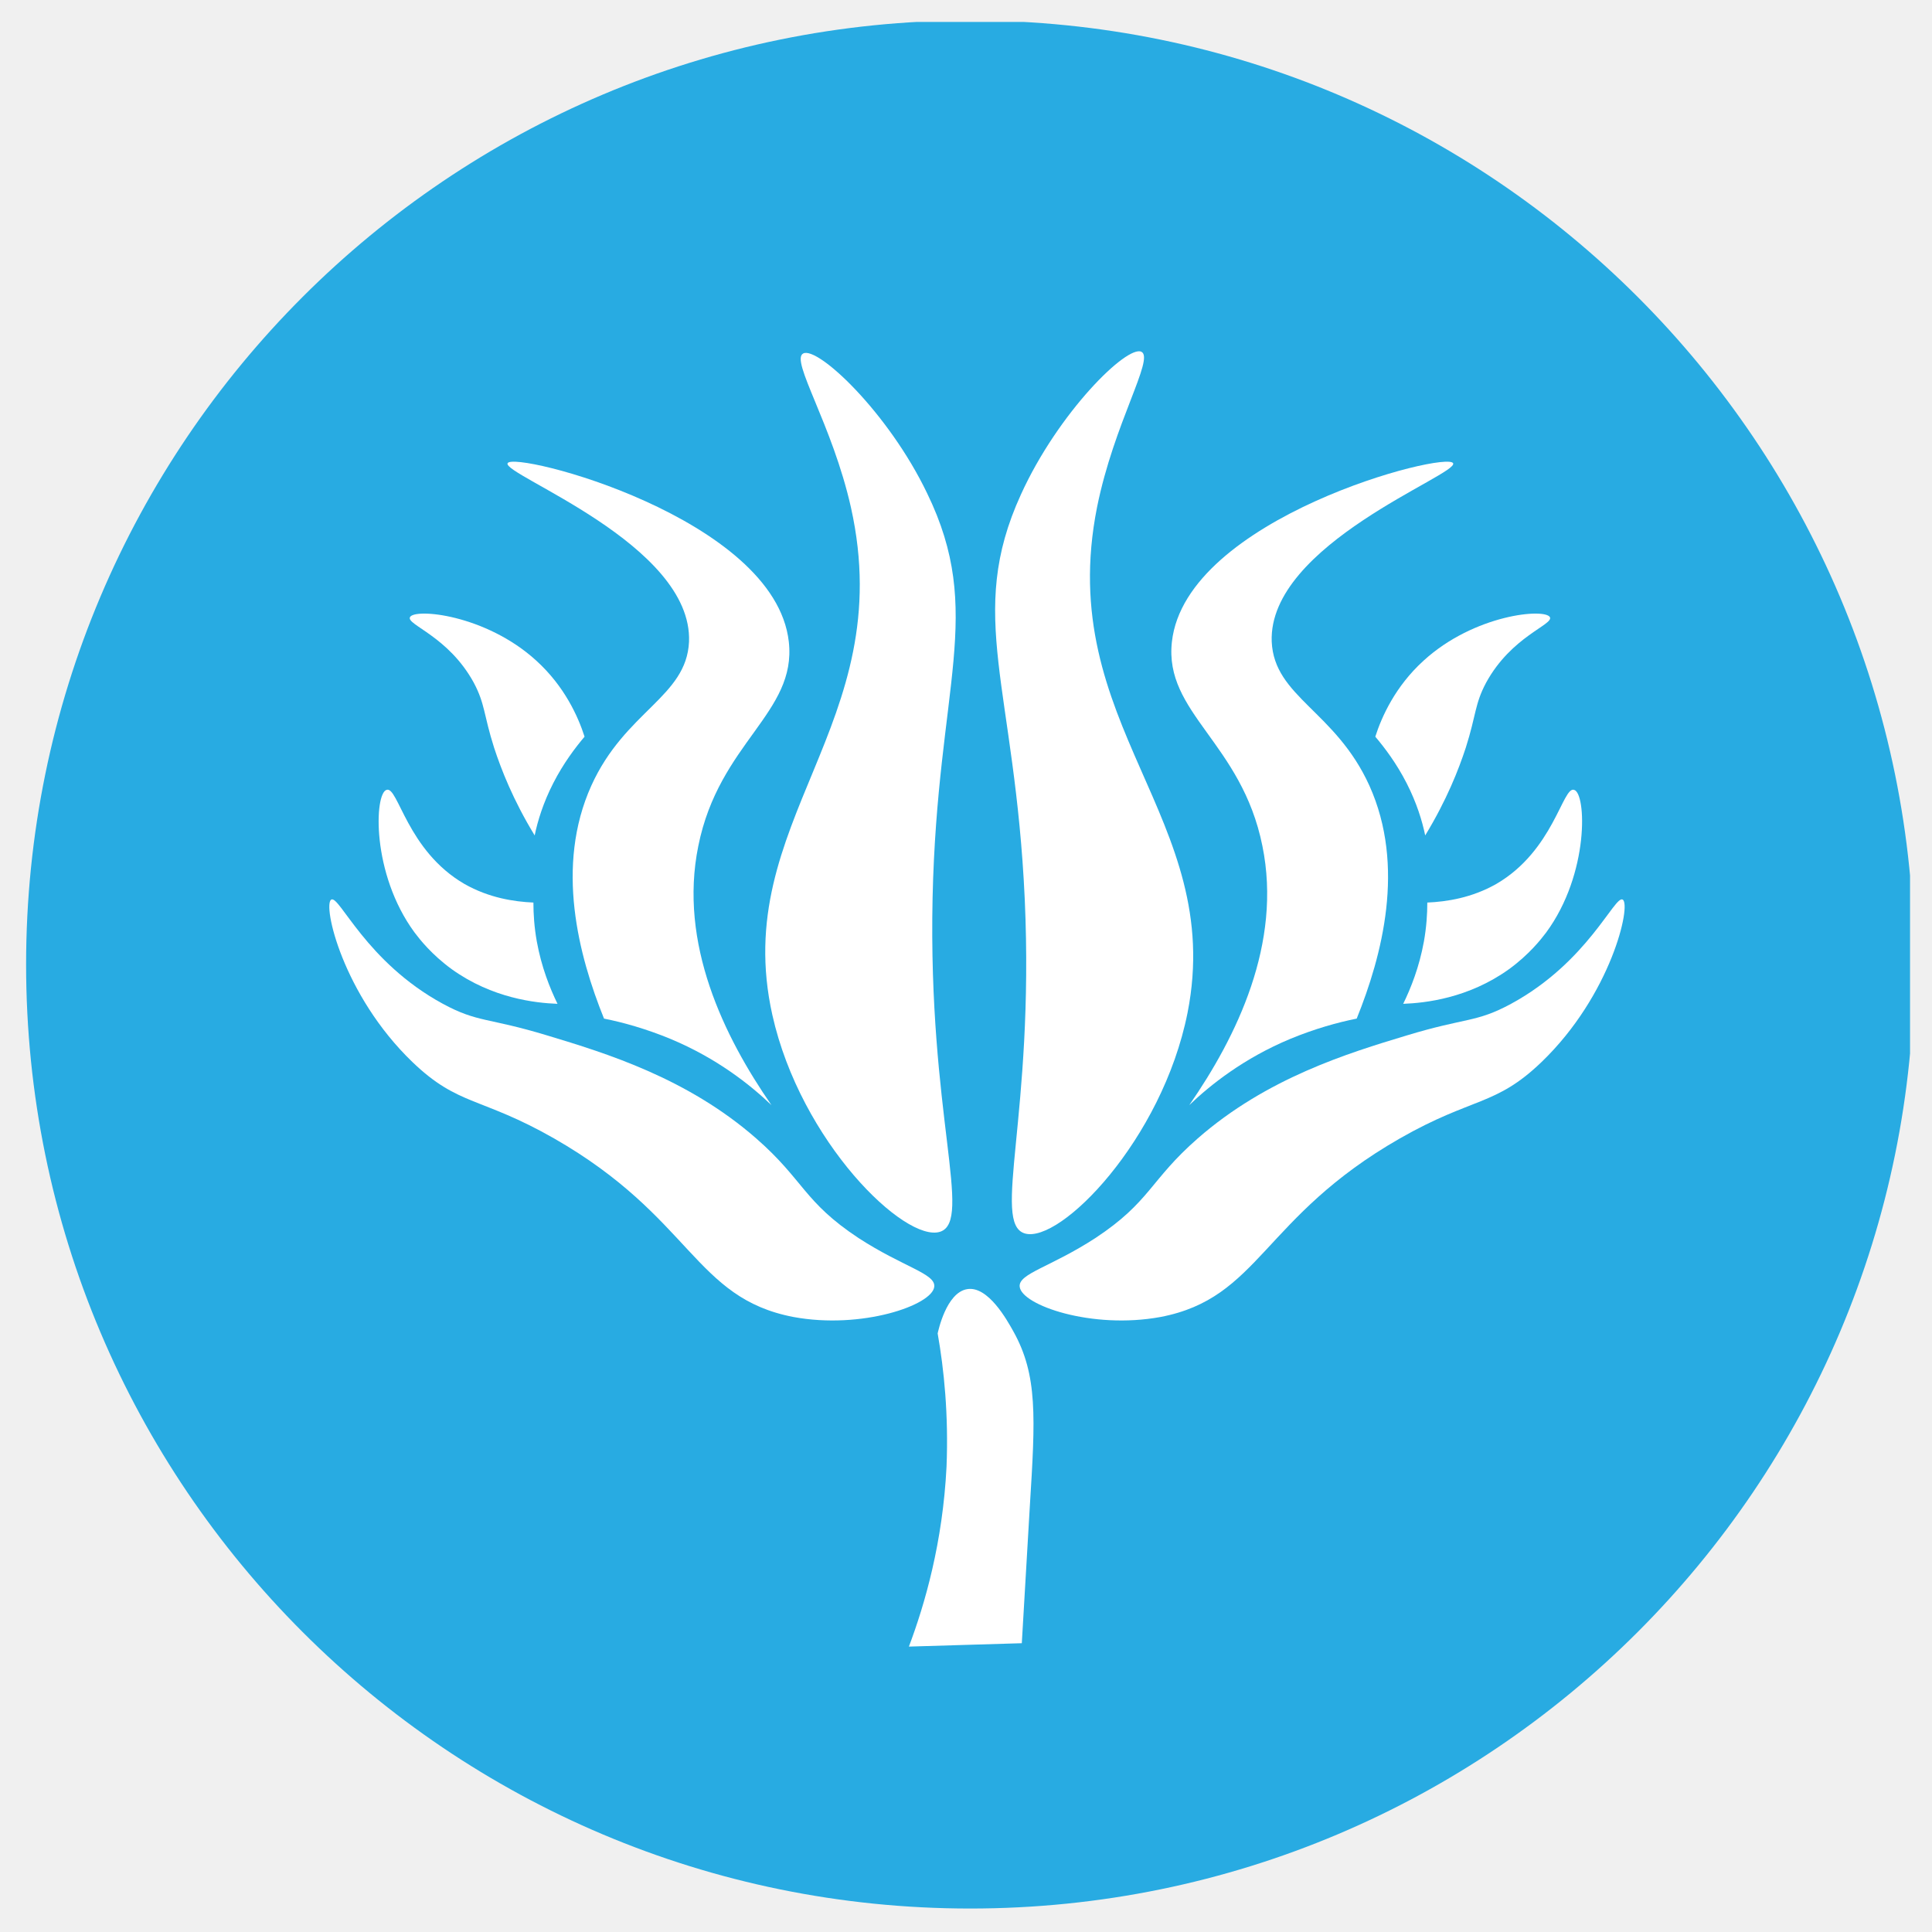
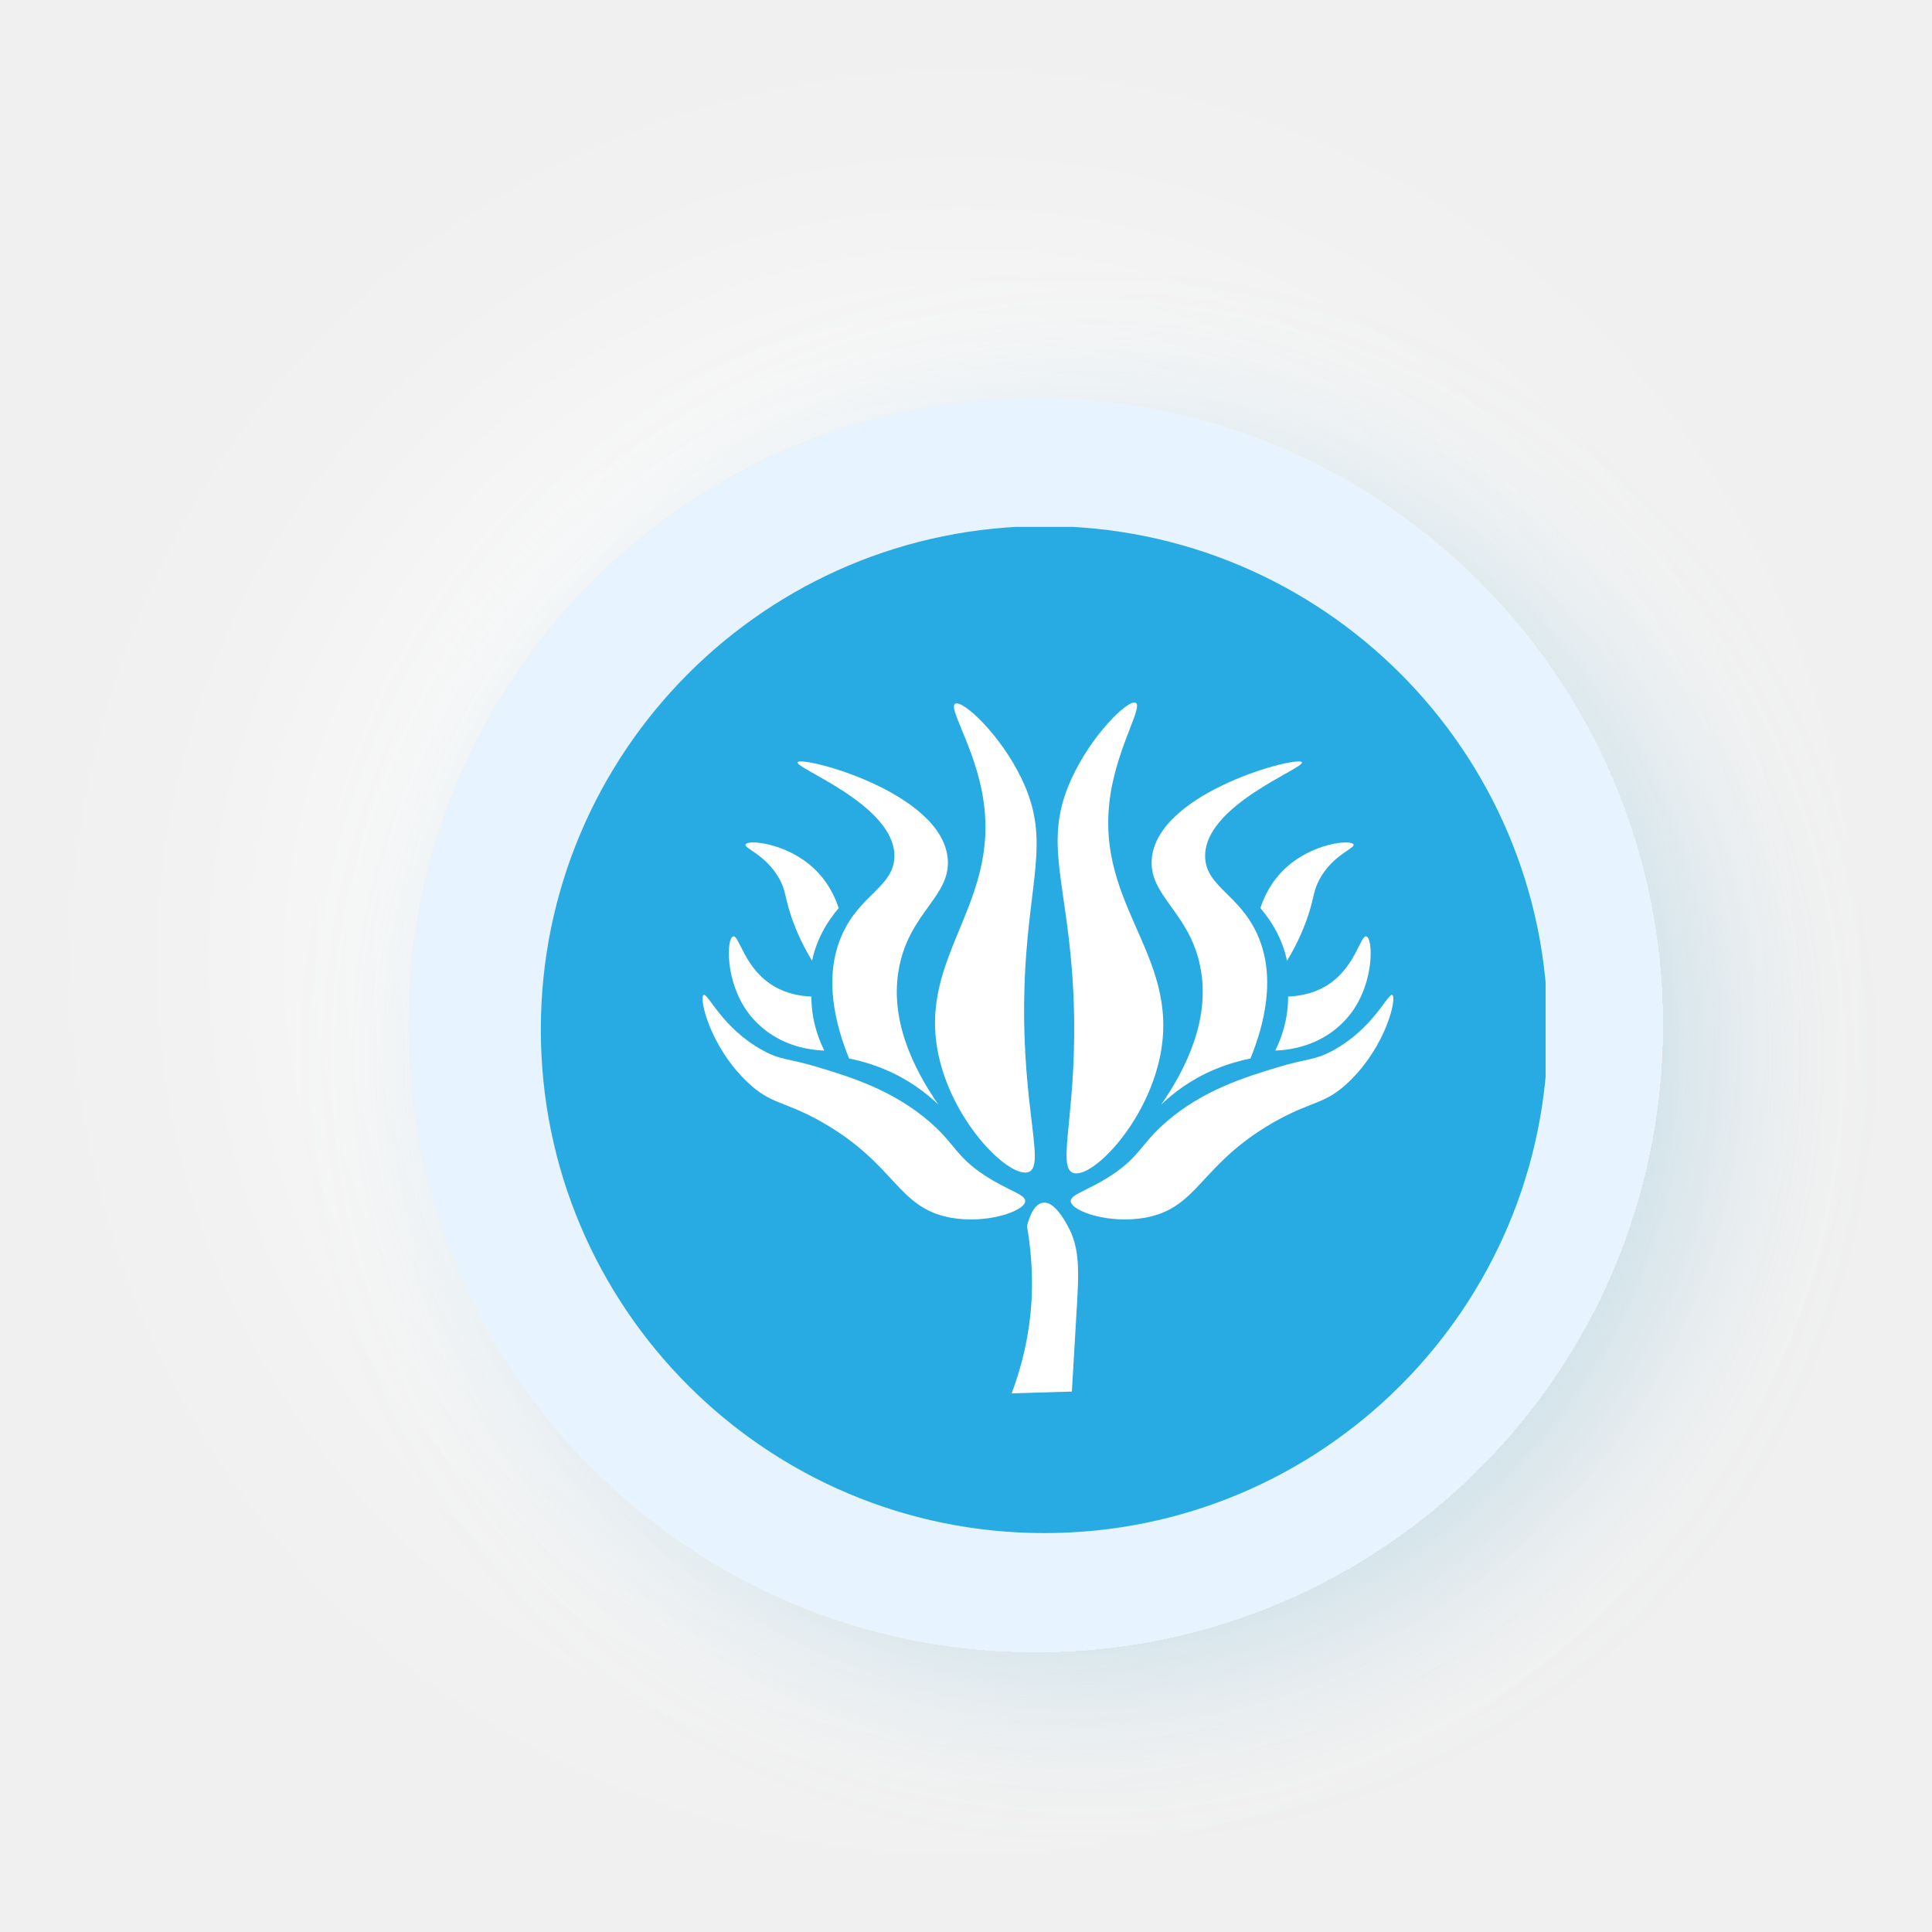
- <svg xmlns="http://www.w3.org/2000/svg" width="88" height="88" viewBox="0 0 88 88" fill="none">
-   <g clip-path="url(#clip0_35_142)">
-     <path d="M44.189 86.931C67.938 86.931 87.189 67.679 87.189 43.931C87.189 20.183 67.938 0.931 44.189 0.931C20.441 0.931 1.189 20.183 1.189 43.931C1.189 67.679 20.441 86.931 44.189 86.931Z" fill="#28ABE2" />
-     <path d="M36.584 16.101C35.987 16.408 37.913 19.33 38.76 23.117C40.975 33.036 33.213 37.4 35.178 46.223C36.468 52.009 41.226 56.623 42.824 56.104C44.327 55.604 42.266 50.721 42.478 40.898C42.69 31.229 44.885 27.923 42.227 22.463C40.455 18.773 37.239 15.755 36.584 16.101Z" fill="white" />
-     <path d="M51.992 16.024C52.589 16.331 50.74 19.272 49.97 23.098C47.986 33.055 55.844 37.246 54.092 46.127C52.936 51.932 48.275 56.661 46.676 56.181C45.155 55.719 47.119 50.779 46.676 40.956C46.233 31.287 43.98 28.038 46.503 22.521C48.198 18.792 51.337 15.697 51.992 16.024Z" fill="white" />
-     <path d="M66.187 21.099C65.898 20.522 54.015 23.578 53.379 29.23C53.013 32.479 56.557 33.824 57.501 38.534C58.406 42.974 56.326 47.223 54.169 50.337C55.132 49.414 56.653 48.203 58.772 47.319C59.889 46.858 60.929 46.569 61.796 46.396C62.952 43.532 64.03 39.457 62.374 35.785C60.833 32.383 58.04 31.748 57.925 29.23C57.751 24.789 66.457 21.618 66.187 21.099Z" fill="white" />
-     <path d="M46.445 58.603C46.388 58.007 47.851 57.718 49.893 56.392C52.397 54.739 52.377 53.758 54.554 51.855C57.693 49.107 61.391 47.972 64.069 47.165C66.784 46.339 67.227 46.588 68.826 45.723C72.331 43.82 73.545 40.764 73.911 40.975C74.315 41.206 73.391 45.32 70.213 48.376C68.113 50.395 67.093 49.952 63.76 51.855C57.481 55.45 57.385 59.122 52.859 59.987C49.739 60.563 46.522 59.449 46.445 58.603Z" fill="white" />
-     <path d="M42.555 58.603C42.612 58.007 41.149 57.718 39.107 56.392C36.603 54.739 36.623 53.758 34.446 51.855C31.307 49.107 27.609 47.972 24.931 47.165C22.216 46.339 21.773 46.588 20.174 45.723C16.669 43.82 15.455 40.764 15.089 40.975C14.685 41.206 15.609 45.32 18.787 48.376C20.887 50.395 21.907 49.952 25.24 51.855C31.518 55.45 31.615 59.122 36.141 59.987C39.242 60.563 42.478 59.449 42.555 58.603Z" fill="white" />
-     <path d="M68.152 40.264C67.035 40.898 65.898 41.071 65.012 41.11C65.012 41.629 64.974 42.225 64.858 42.878C64.646 44.051 64.261 45.012 63.914 45.723C64.916 45.685 66.881 45.473 68.73 44.147C69.654 43.474 70.193 42.782 70.425 42.475C72.408 39.783 72.254 36.112 71.696 35.977C71.176 35.804 70.771 38.745 68.152 40.264Z" fill="white" />
-     <path d="M23.121 21.099C23.41 20.522 35.294 23.578 35.929 29.23C36.295 32.479 32.751 33.824 31.807 38.534C30.902 42.974 32.982 47.223 35.139 50.337C34.176 49.414 32.655 48.203 30.536 47.319C29.419 46.858 28.379 46.569 27.512 46.396C26.357 43.532 25.278 39.457 26.934 35.785C28.475 32.383 31.268 31.748 31.384 29.23C31.557 24.789 22.851 21.618 23.121 21.099Z" fill="white" />
-     <path d="M21.156 40.264C22.273 40.898 23.41 41.071 24.296 41.11C24.296 41.629 24.334 42.225 24.45 42.878C24.662 44.051 25.047 45.012 25.394 45.723C24.392 45.685 22.427 45.473 20.578 44.147C19.654 43.474 19.115 42.782 18.884 42.475C16.9 39.783 17.054 36.112 17.612 35.977C18.133 35.804 18.537 38.745 21.156 40.264Z" fill="white" />
-     <path d="M42.709 60.736C42.728 60.66 43.094 58.872 44.057 58.718C45.001 58.564 45.867 60.121 46.156 60.64C47.273 62.64 47.158 64.562 46.908 68.599C46.85 69.656 46.715 71.828 46.542 74.846C44.827 74.904 43.113 74.942 41.399 75C42.131 73.058 42.94 70.252 43.113 66.811C43.209 64.427 42.998 62.37 42.709 60.736Z" fill="white" />
-     <path d="M64.839 30.095C63.549 31.268 62.932 32.652 62.643 33.555C63.067 34.055 63.606 34.766 64.069 35.67C64.531 36.573 64.781 37.4 64.916 38.053C65.898 36.439 66.438 35.054 66.765 34.055C67.247 32.536 67.169 32.075 67.69 31.095C68.845 28.98 70.752 28.461 70.598 28.115C70.386 27.692 67.15 27.98 64.839 30.095Z" fill="white" />
-     <path d="M24.431 30.095C25.721 31.268 26.337 32.652 26.626 33.555C26.203 34.055 25.663 34.766 25.201 35.67C24.739 36.573 24.488 37.4 24.354 38.053C23.371 36.439 22.832 35.054 22.505 34.055C22.023 32.536 22.1 32.075 21.58 31.095C20.424 28.98 18.518 28.461 18.672 28.115C18.864 27.692 22.119 27.98 24.431 30.095Z" fill="white" />
+ <svg xmlns="http://www.w3.org/2000/svg" width="165" height="165" viewBox="0 0 165 165" fill="none">
+   <g filter="url(#filter0_dd_169_7)">
+     <circle cx="88.455" cy="87.545" r="53.545" fill="#E7F3FF" />
+   </g>
+   <g clip-path="url(#clip0_169_7)">
+     <path d="M89.189 130.931C112.937 130.931 132.189 111.679 132.189 87.931C132.189 64.183 112.937 44.931 89.189 44.931C65.441 44.931 46.189 64.183 46.189 87.931C46.189 111.679 65.441 130.931 89.189 130.931Z" fill="#28ABE2" />
+     <path d="M81.584 60.101C80.987 60.408 82.913 63.33 83.76 67.117C85.975 77.036 78.213 81.4 80.178 90.223C81.468 96.009 86.226 100.623 87.824 100.104C89.327 99.604 87.266 94.721 87.478 84.898C87.689 75.229 89.885 71.923 87.227 66.463C85.455 62.773 82.239 59.755 81.584 60.101Z" fill="white" />
+     <path d="M96.992 60.024C97.589 60.331 95.74 63.272 94.97 67.098C92.986 77.055 100.844 81.246 99.092 90.127C97.936 95.932 93.275 100.661 91.676 100.181C90.155 99.719 92.119 94.779 91.676 84.956C91.233 75.287 88.98 72.038 91.503 66.521C93.198 62.792 96.338 59.697 96.992 60.024Z" fill="white" />
+     <path d="M111.187 65.099C110.898 64.522 99.015 67.578 98.379 73.23C98.013 76.479 101.557 77.824 102.501 82.534C103.406 86.974 101.326 91.223 99.169 94.337C100.132 93.414 101.653 92.203 103.772 91.319C104.889 90.858 105.929 90.569 106.796 90.396C107.952 87.532 109.03 83.457 107.374 79.785C105.833 76.382 103.04 75.748 102.925 73.23C102.751 68.789 111.457 65.618 111.187 65.099Z" fill="white" />
+     <path d="M91.445 102.603C91.388 102.007 92.851 101.718 94.893 100.392C97.397 98.739 97.377 97.758 99.554 95.856C102.693 93.107 106.391 91.972 109.069 91.165C111.784 90.338 112.227 90.588 113.826 89.723C117.331 87.82 118.545 84.764 118.911 84.975C119.315 85.206 118.391 89.32 115.213 92.376C113.113 94.394 112.092 93.952 108.76 95.856C102.482 99.45 102.385 103.122 97.859 103.987C94.739 104.563 91.522 103.449 91.445 102.603Z" fill="white" />
+     <path d="M87.555 102.603C87.612 102.007 86.149 101.718 84.107 100.392C81.603 98.739 81.623 97.758 79.446 95.856C76.307 93.107 72.609 91.972 69.931 91.165C67.216 90.338 66.773 90.588 65.174 89.723C61.669 87.82 60.455 84.764 60.089 84.975C59.685 85.206 60.609 89.32 63.787 92.376C65.887 94.394 66.907 93.952 70.24 95.856C76.519 99.45 76.615 103.122 81.141 103.987C84.242 104.563 87.478 103.449 87.555 102.603Z" fill="white" />
+     <path d="M113.152 84.264C112.035 84.898 110.898 85.071 110.012 85.11C110.012 85.629 109.974 86.225 109.858 86.878C109.646 88.051 109.261 89.012 108.915 89.723C109.916 89.685 111.881 89.473 113.73 88.147C114.654 87.474 115.193 86.782 115.425 86.475C117.408 83.783 117.254 80.112 116.696 79.977C116.176 79.804 115.771 82.745 113.152 84.264Z" fill="white" />
+     <path d="M68.121 65.099C68.41 64.522 80.293 67.578 80.929 73.23C81.295 76.479 77.751 77.824 76.807 82.534C75.902 86.974 77.982 91.223 80.139 94.337C79.176 93.414 77.655 92.203 75.536 91.319C74.419 90.858 73.379 90.569 72.512 90.396C71.357 87.532 70.278 83.457 71.934 79.785C73.475 76.382 76.268 75.748 76.384 73.23C76.557 68.789 67.851 65.618 68.121 65.099Z" fill="white" />
+     <path d="M66.156 84.264C67.273 84.898 68.41 85.071 69.296 85.11C69.296 85.629 69.334 86.225 69.45 86.878C69.662 88.051 70.047 89.012 70.394 89.723C69.392 89.685 67.427 89.473 65.579 88.147C64.654 87.474 64.115 86.782 63.884 86.475C61.9 83.783 62.054 80.112 62.612 79.977C63.133 79.804 63.537 82.745 66.156 84.264Z" fill="white" />
+     <path d="M87.709 104.737C87.728 104.66 88.094 102.872 89.057 102.718C90.001 102.564 90.868 104.121 91.156 104.64C92.273 106.64 92.158 108.562 91.908 112.599C91.85 113.656 91.715 115.828 91.542 118.846C89.827 118.904 88.113 118.942 86.399 119C87.131 117.058 87.94 114.252 88.113 110.811C88.21 108.427 87.998 106.37 87.709 104.737Z" fill="white" />
+     <path d="M109.839 74.095C108.549 75.268 107.932 76.652 107.643 77.555C108.067 78.055 108.606 78.766 109.069 79.67C109.531 80.573 109.781 81.4 109.916 82.053C110.898 80.439 111.438 79.055 111.765 78.055C112.247 76.536 112.17 76.075 112.69 75.095C113.845 72.98 115.752 72.461 115.598 72.115C115.386 71.692 112.15 71.981 109.839 74.095Z" fill="white" />
+     <path d="M69.431 74.095C70.721 75.268 71.337 76.652 71.626 77.555C71.203 78.055 70.663 78.766 70.201 79.67C69.739 80.573 69.488 81.4 69.354 82.053C68.371 80.439 67.832 79.055 67.505 78.055C67.023 76.536 67.1 76.075 66.58 75.095C65.424 72.98 63.518 72.461 63.672 72.115C63.864 71.692 67.119 71.981 69.431 74.095Z" fill="white" />
  </g>
  <defs>
-     <clipPath id="clip0_35_142">
-       <rect width="86" height="86" fill="white" transform="translate(1 1)" />
+     <filter id="filter0_dd_169_7" x="0.106" y="0.088" width="164.204" height="164.204" filterUnits="userSpaceOnUse" color-interpolation-filters="sRGB">
+       <feFlood flood-opacity="0" result="BackgroundImageFix" />
+       <feColorMatrix in="SourceAlpha" type="matrix" values="0 0 0 0 0 0 0 0 0 0 0 0 0 0 0 0 0 0 127 0" result="hardAlpha" />
+       <feOffset dx="-6.247" dy="-5.354" />
+       <feGaussianBlur stdDeviation="14.279" />
+       <feComposite in2="hardAlpha" operator="out" />
+       <feColorMatrix type="matrix" values="0 0 0 0 1 0 0 0 0 1 0 0 0 0 1 0 0 0 0.89 0" />
+       <feBlend mode="normal" in2="BackgroundImageFix" result="effect1_dropShadow_169_7" />
+       <feColorMatrix in="SourceAlpha" type="matrix" values="0 0 0 0 0 0 0 0 0 0 0 0 0 0 0 0 0 0 127 0" result="hardAlpha" />
+       <feOffset dx="4.462" dy="2.677" />
+       <feGaussianBlur stdDeviation="6.247" />
+       <feComposite in2="hardAlpha" operator="out" />
+       <feColorMatrix type="matrix" values="0 0 0 0 0.499 0 0 0 0 0.737 0 0 0 0 0.838 0 0 0 0.33 0" />
+       <feBlend mode="normal" in2="effect1_dropShadow_169_7" result="effect2_dropShadow_169_7" />
+       <feBlend mode="normal" in="SourceGraphic" in2="effect2_dropShadow_169_7" result="shape" />
+     </filter>
+     <clipPath id="clip0_169_7">
+       <rect width="86" height="86" fill="white" transform="translate(46 45)" />
    </clipPath>
  </defs>
</svg>
